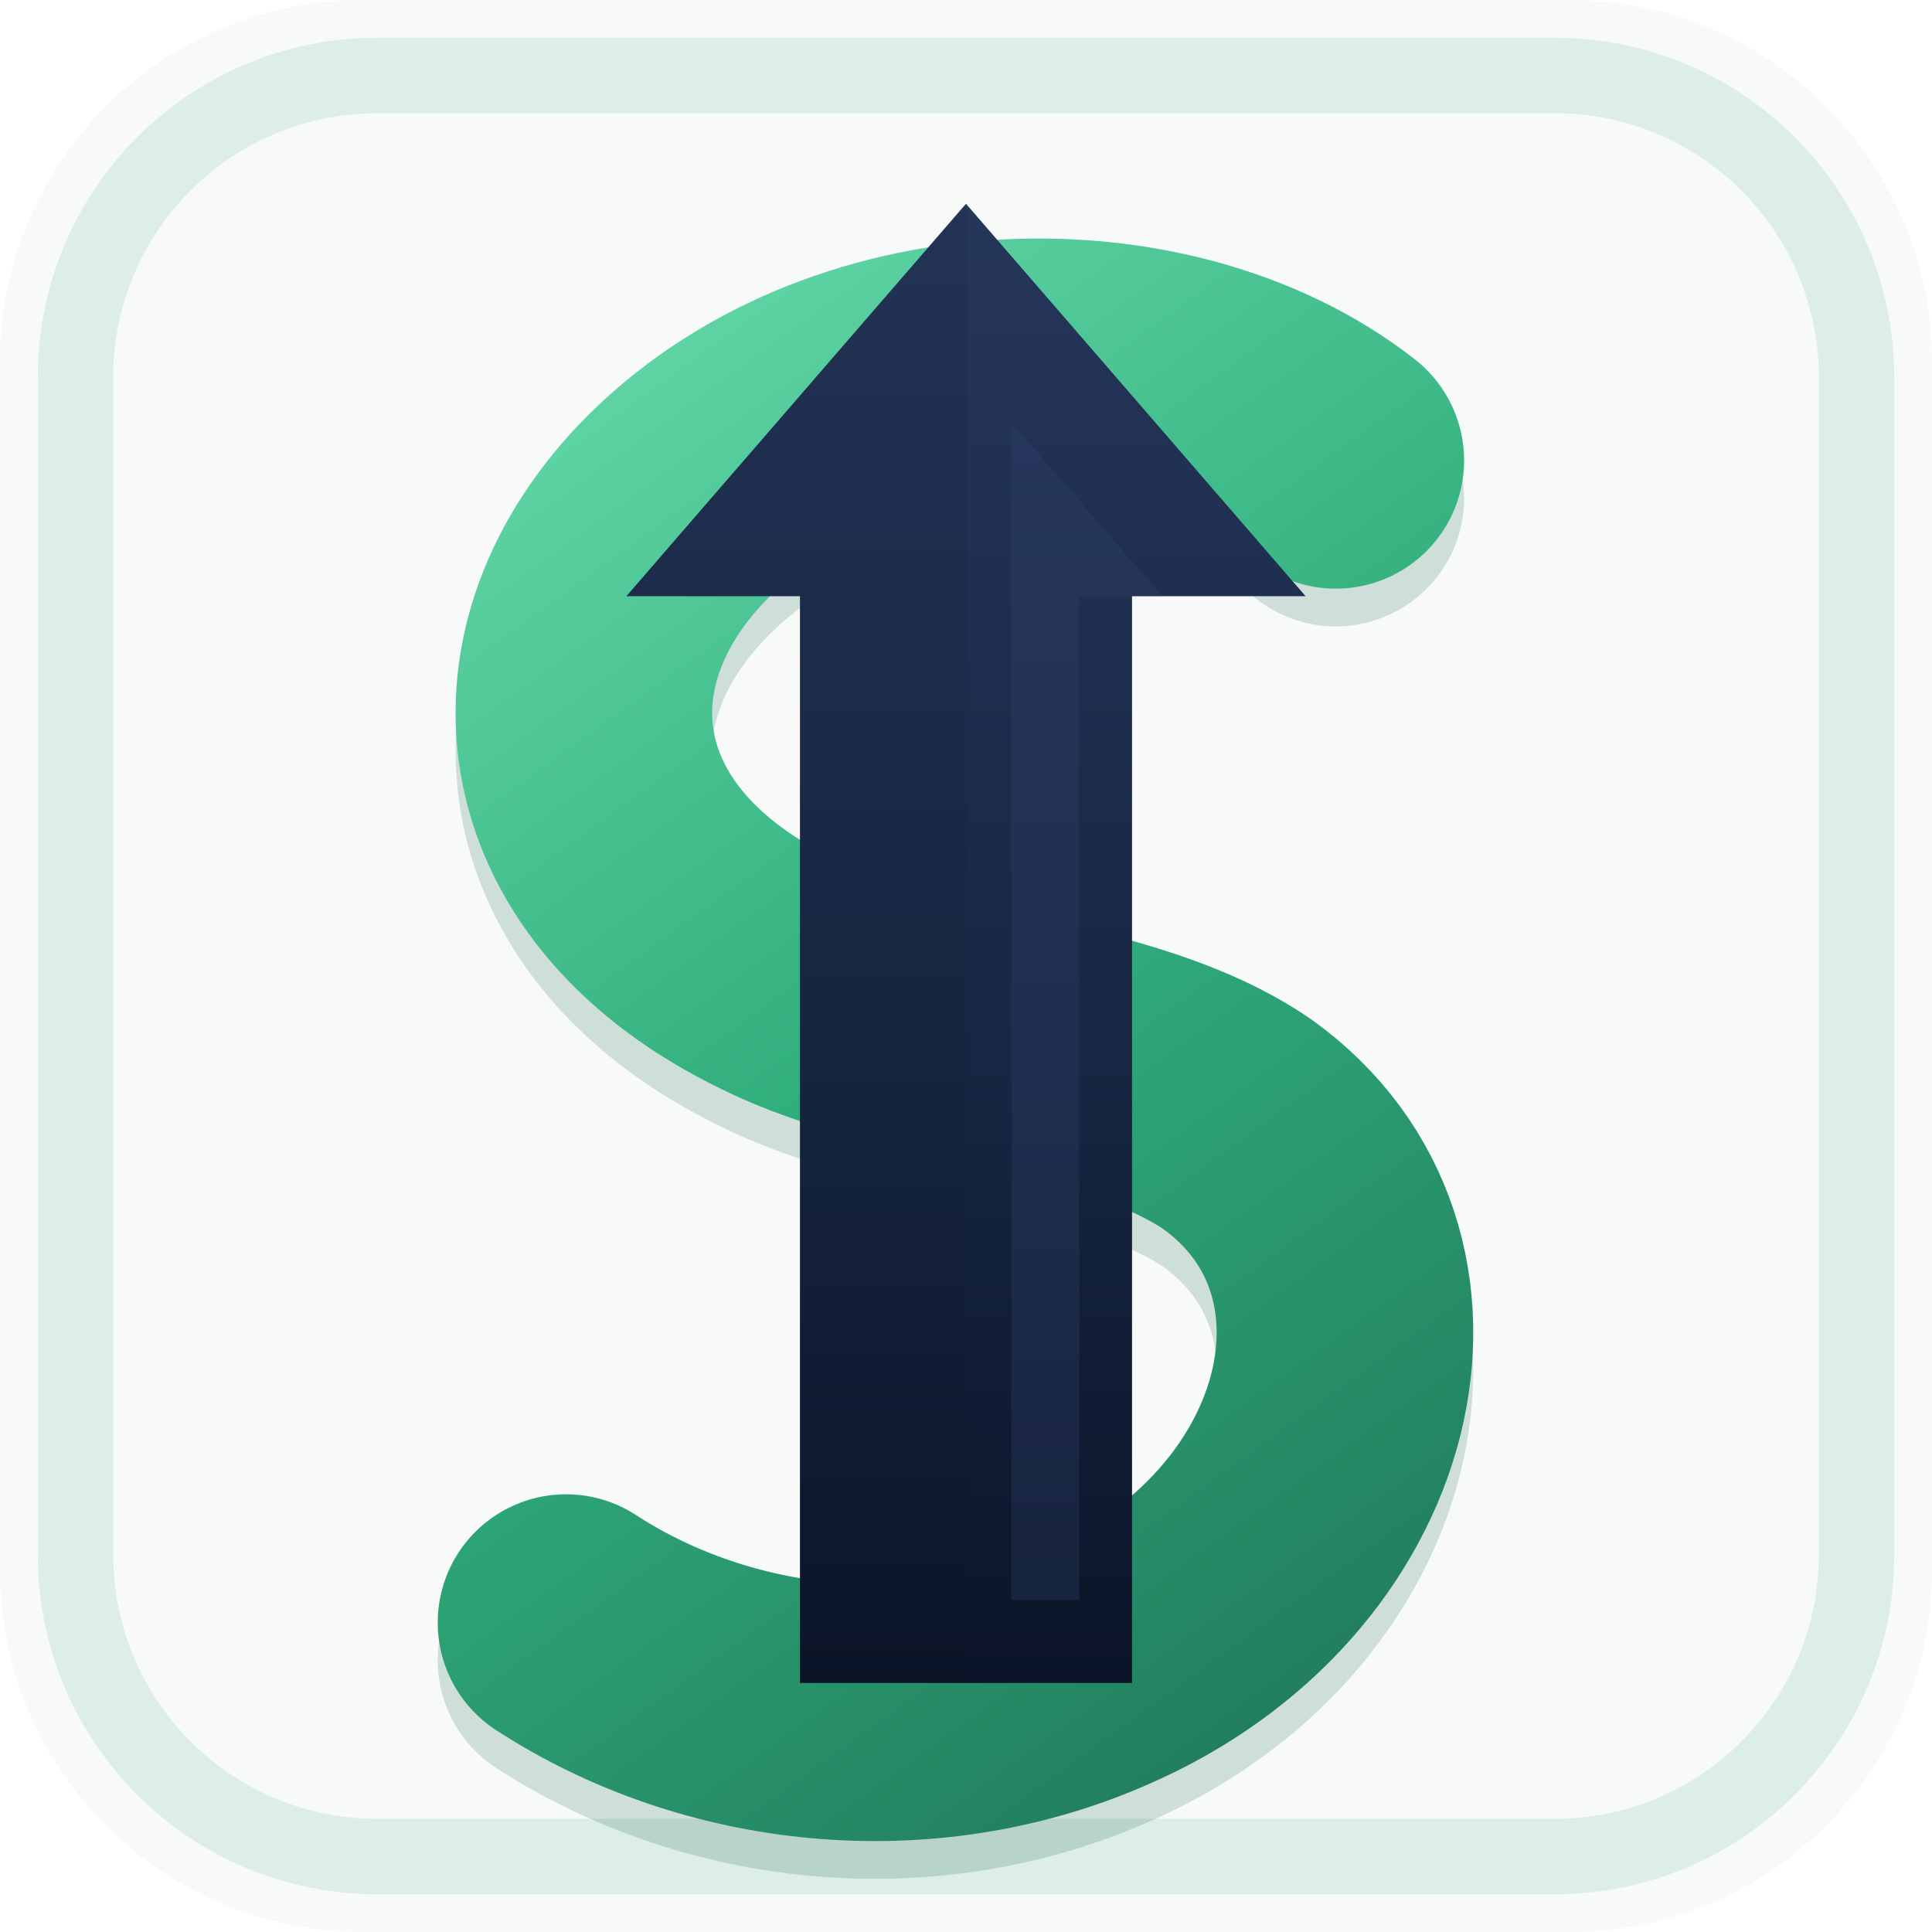
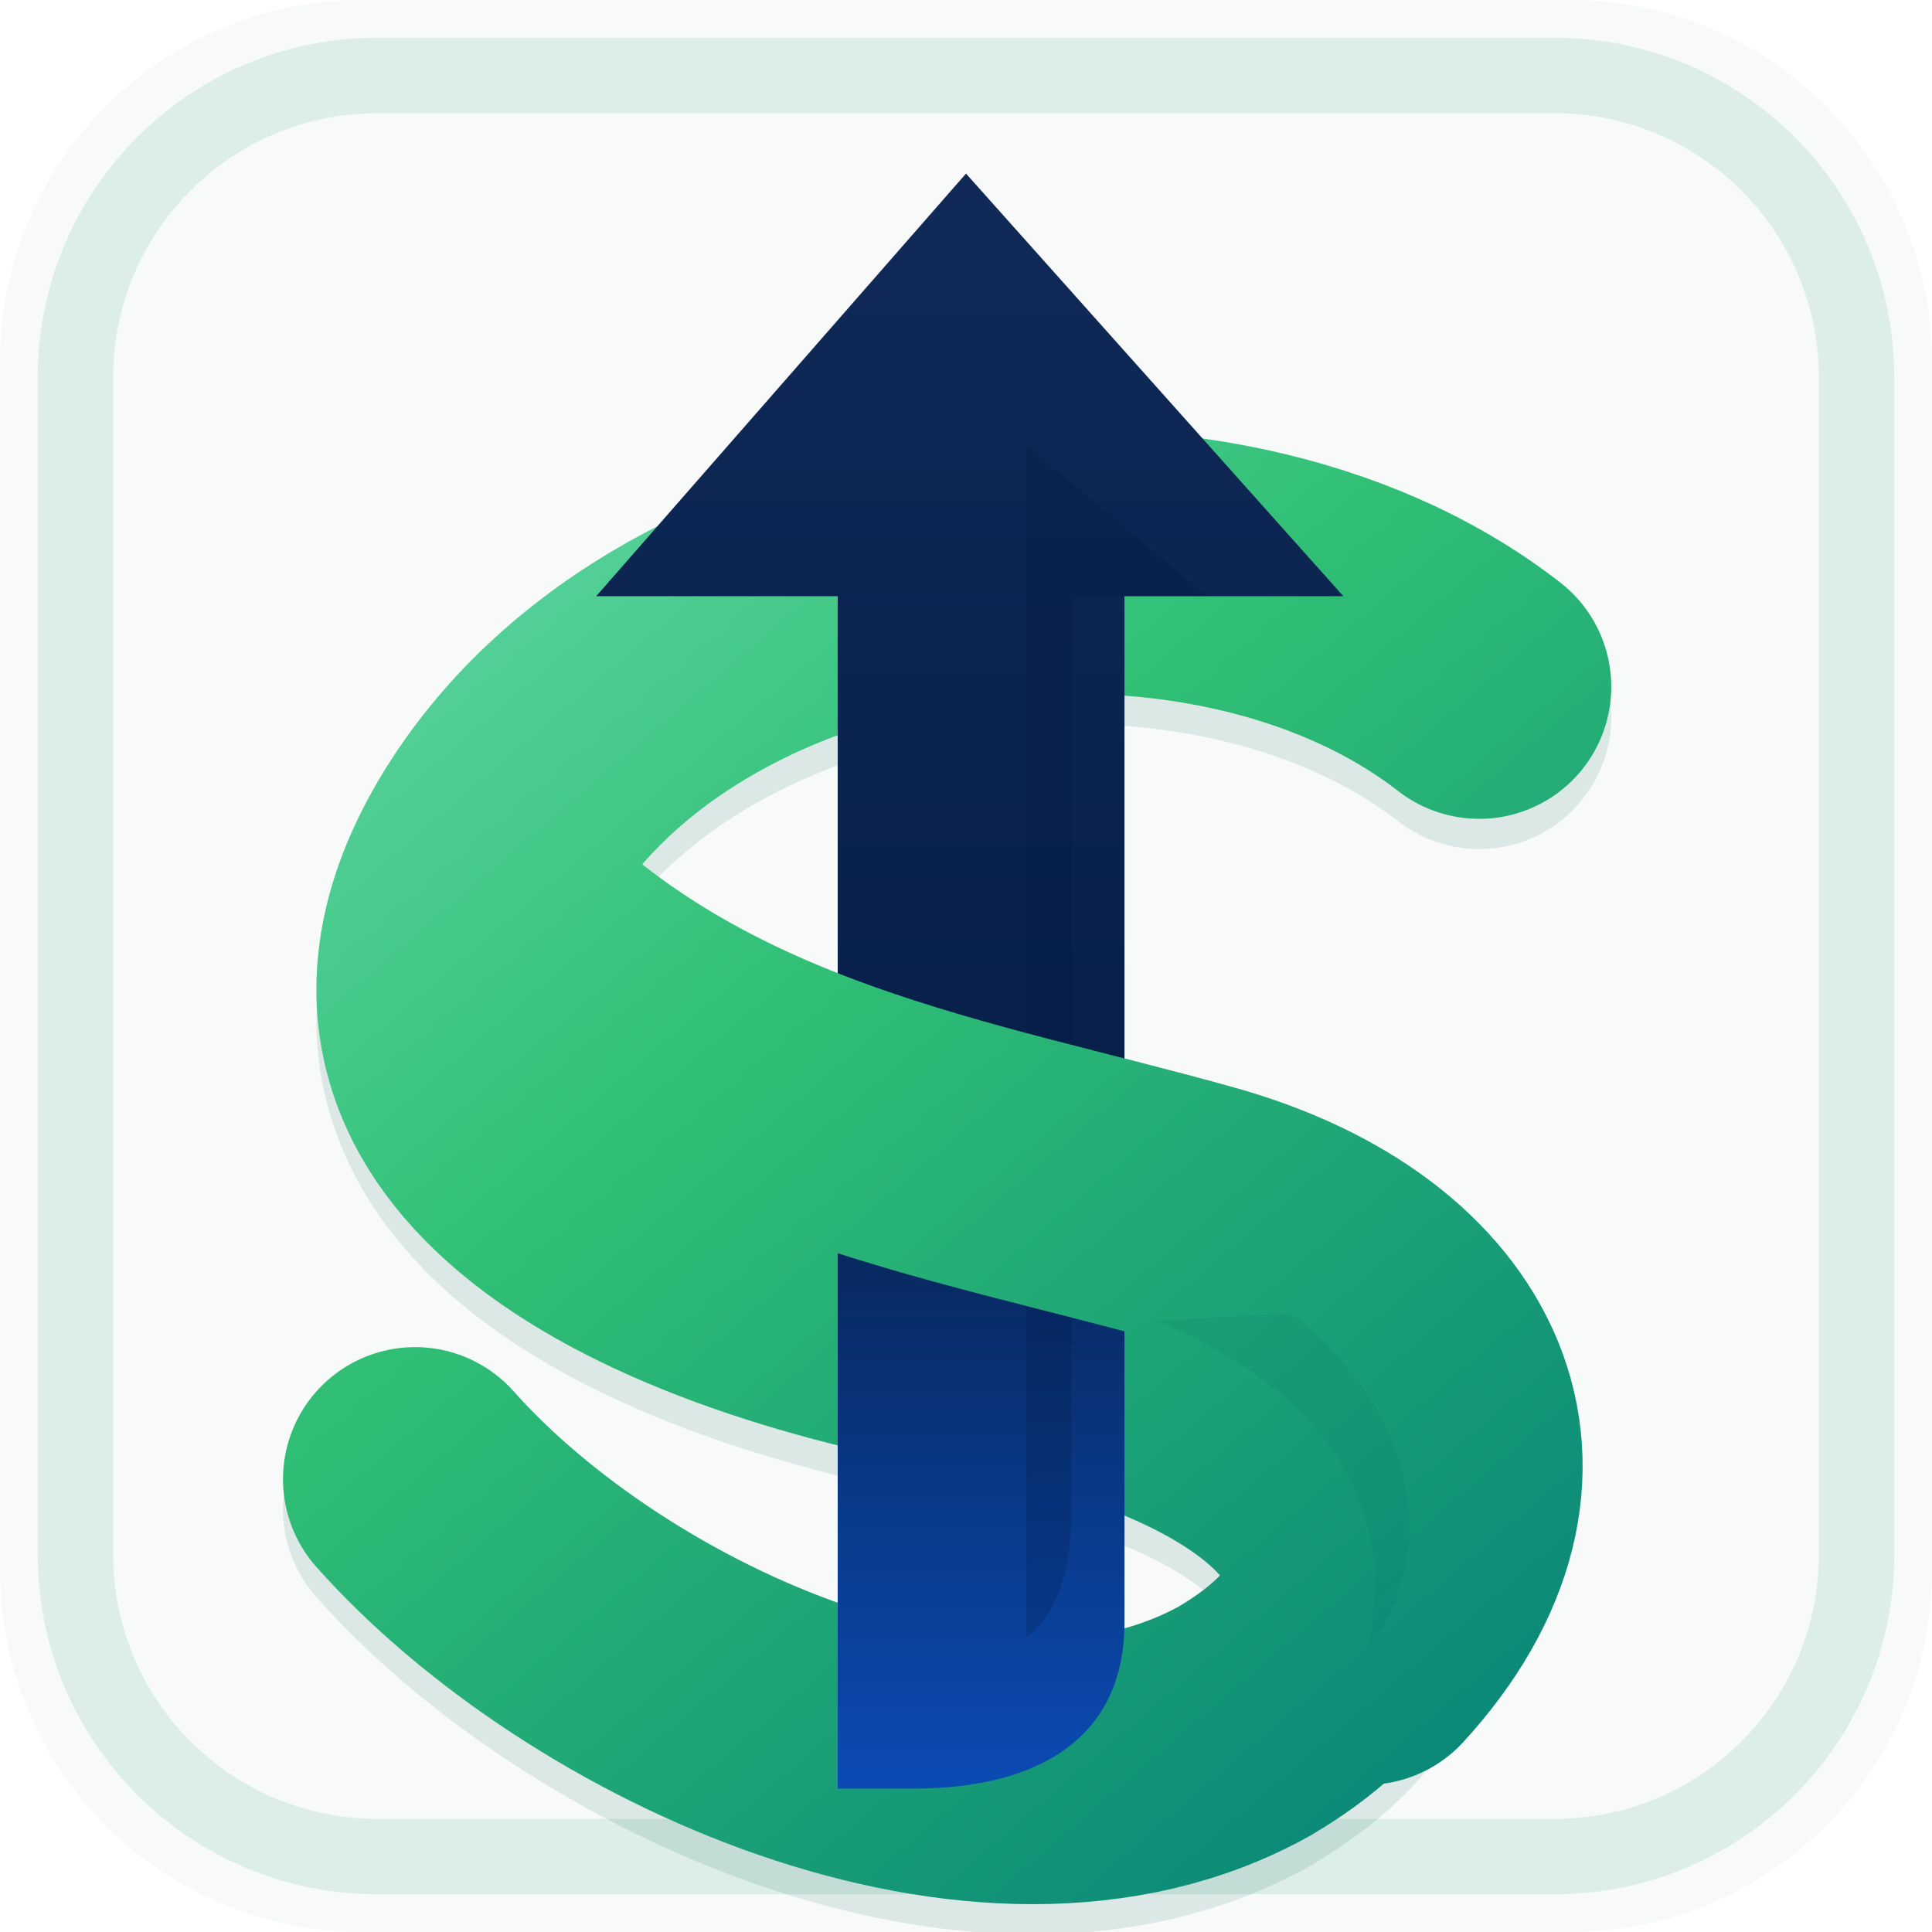
<svg xmlns="http://www.w3.org/2000/svg" viewBox="0 0 256 256" role="img" aria-labelledby="title desc">
  <defs>
-     <linearGradient id="growth" x1="65" y1="45" x2="196" y2="226" gradientUnits="userSpaceOnUse">
+     <linearGradient id="growth" x1="54" y1="49" x2="204" y2="224" gradientUnits="userSpaceOnUse">
      <stop offset="0" stop-color="#66d9aa" />
-       <stop offset="0.48" stop-color="#30ae7c" />
-       <stop offset="1" stop-color="#20785a" />
+       <stop offset="0.42" stop-color="#30bf75" />
+       <stop offset="1" stop-color="#0b8978" />
    </linearGradient>
-     <linearGradient id="navy" x1="128" y1="28" x2="128" y2="224" gradientUnits="userSpaceOnUse">
-       <stop offset="0" stop-color="#25365b" />
-       <stop offset="0.58" stop-color="#172642" />
-       <stop offset="1" stop-color="#0b1428" />
+     <linearGradient id="navy" x1="128" y1="24" x2="128" y2="236" gradientUnits="userSpaceOnUse">
+       <stop offset="0" stop-color="#102957" />
+       <stop offset="0.58" stop-color="#071f49" />
+       <stop offset="1" stop-color="#0b4ab2" />
    </linearGradient>
  </defs>
  <rect width="256" height="256" rx="48" fill="#f7faf8" />
  <rect x="10" y="10" width="236" height="236" rx="40" fill="none" stroke="#dceee7" stroke-width="10" />
  <g transform="translate(0 -1)">
-     <path d="M177 62C154 44 112 45 89 69C70 89 74 116 103 130C121 139 148 139 164 150C189 168 180 207 145 222C122 232 95 229 75 216" fill="none" stroke="#165f49" stroke-width="34" stroke-linecap="round" opacity="0.18" transform="translate(0 5)" />
-     <path d="M177 62C154 44 112 45 89 69C70 89 74 116 103 130C121 139 148 139 164 150C189 168 180 207 145 222C122 232 95 229 75 216" fill="none" stroke="url(#growth)" stroke-width="34" stroke-linecap="round" />
-     <path d="M128 28L173 80H150V224H106V80H83L128 28Z" fill="url(#navy)" />
-     <path d="M134 57L154 80H143V213H134V57Z" fill="#31466f" opacity="0.28" />
-     <path d="M106 80H83L128 28V224H106V80Z" fill="#07101f" opacity="0.1" />
+     <path d="M196 92C160 64 91 72 66 112C43 149 84 171 132 179C173 186 197 210 165 229C131 248 79 224 55 197" fill="none" stroke="#075e55" stroke-width="35" stroke-linecap="round" stroke-linejoin="round" opacity="0.12" transform="translate(0 4)" />
+     <path d="M196 92C160 64 91 72 66 112C43 149 84 171 132 179C173 186 197 210 165 229C131 248 79 224 55 197" fill="none" stroke="url(#growth)" stroke-width="35" stroke-linecap="round" stroke-linejoin="round" />
+     <path d="M128 24L178 80H149V216C149 231 138 238 121 238H111V80H79L128 24Z" fill="url(#navy)" />
+     <path d="M136 60V218C140 215 142 209 142 201V80H160L136 60Z" fill="#001742" opacity="0.22" />
+     <path d="M64 120C91 148 127 153 159 162C191 171 203 196 181 220" fill="none" stroke="url(#growth)" stroke-width="35" stroke-linecap="round" stroke-linejoin="round" />
+     <path d="M153 176C176 185 186 202 181 220C191 207 188 188 171 175Z" fill="#0a7468" opacity="0.14" />
  </g>
</svg>
